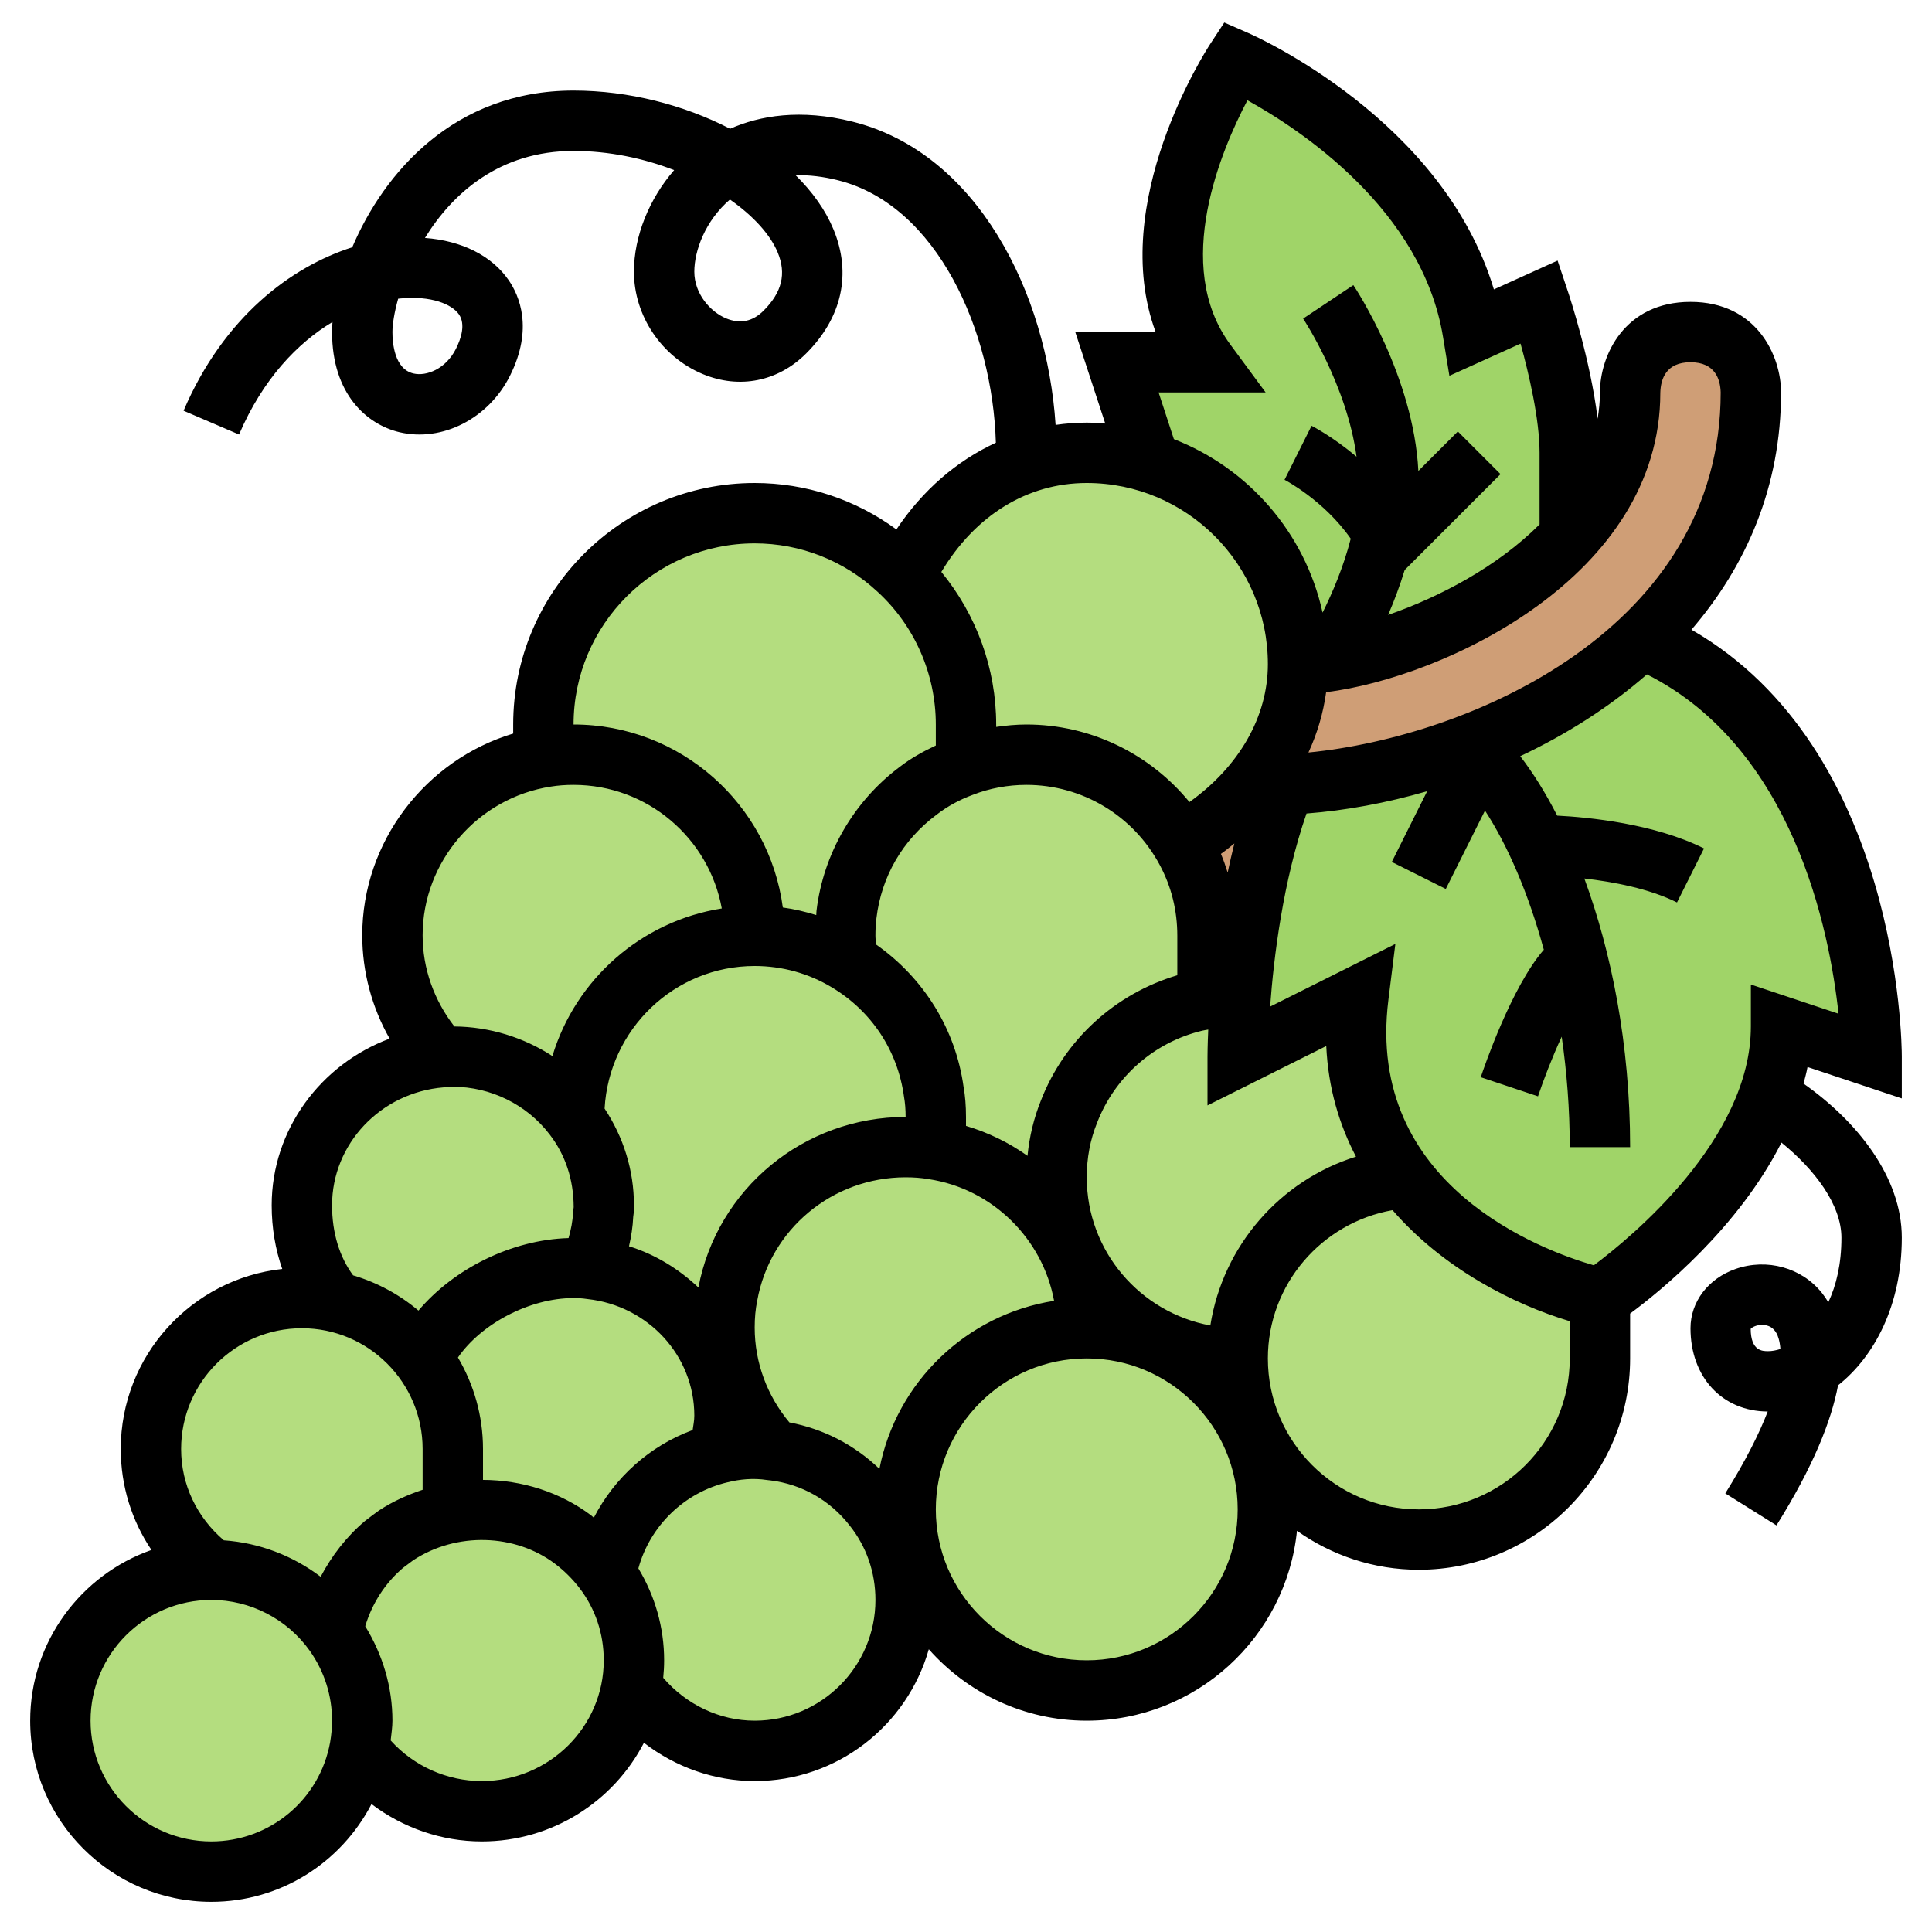
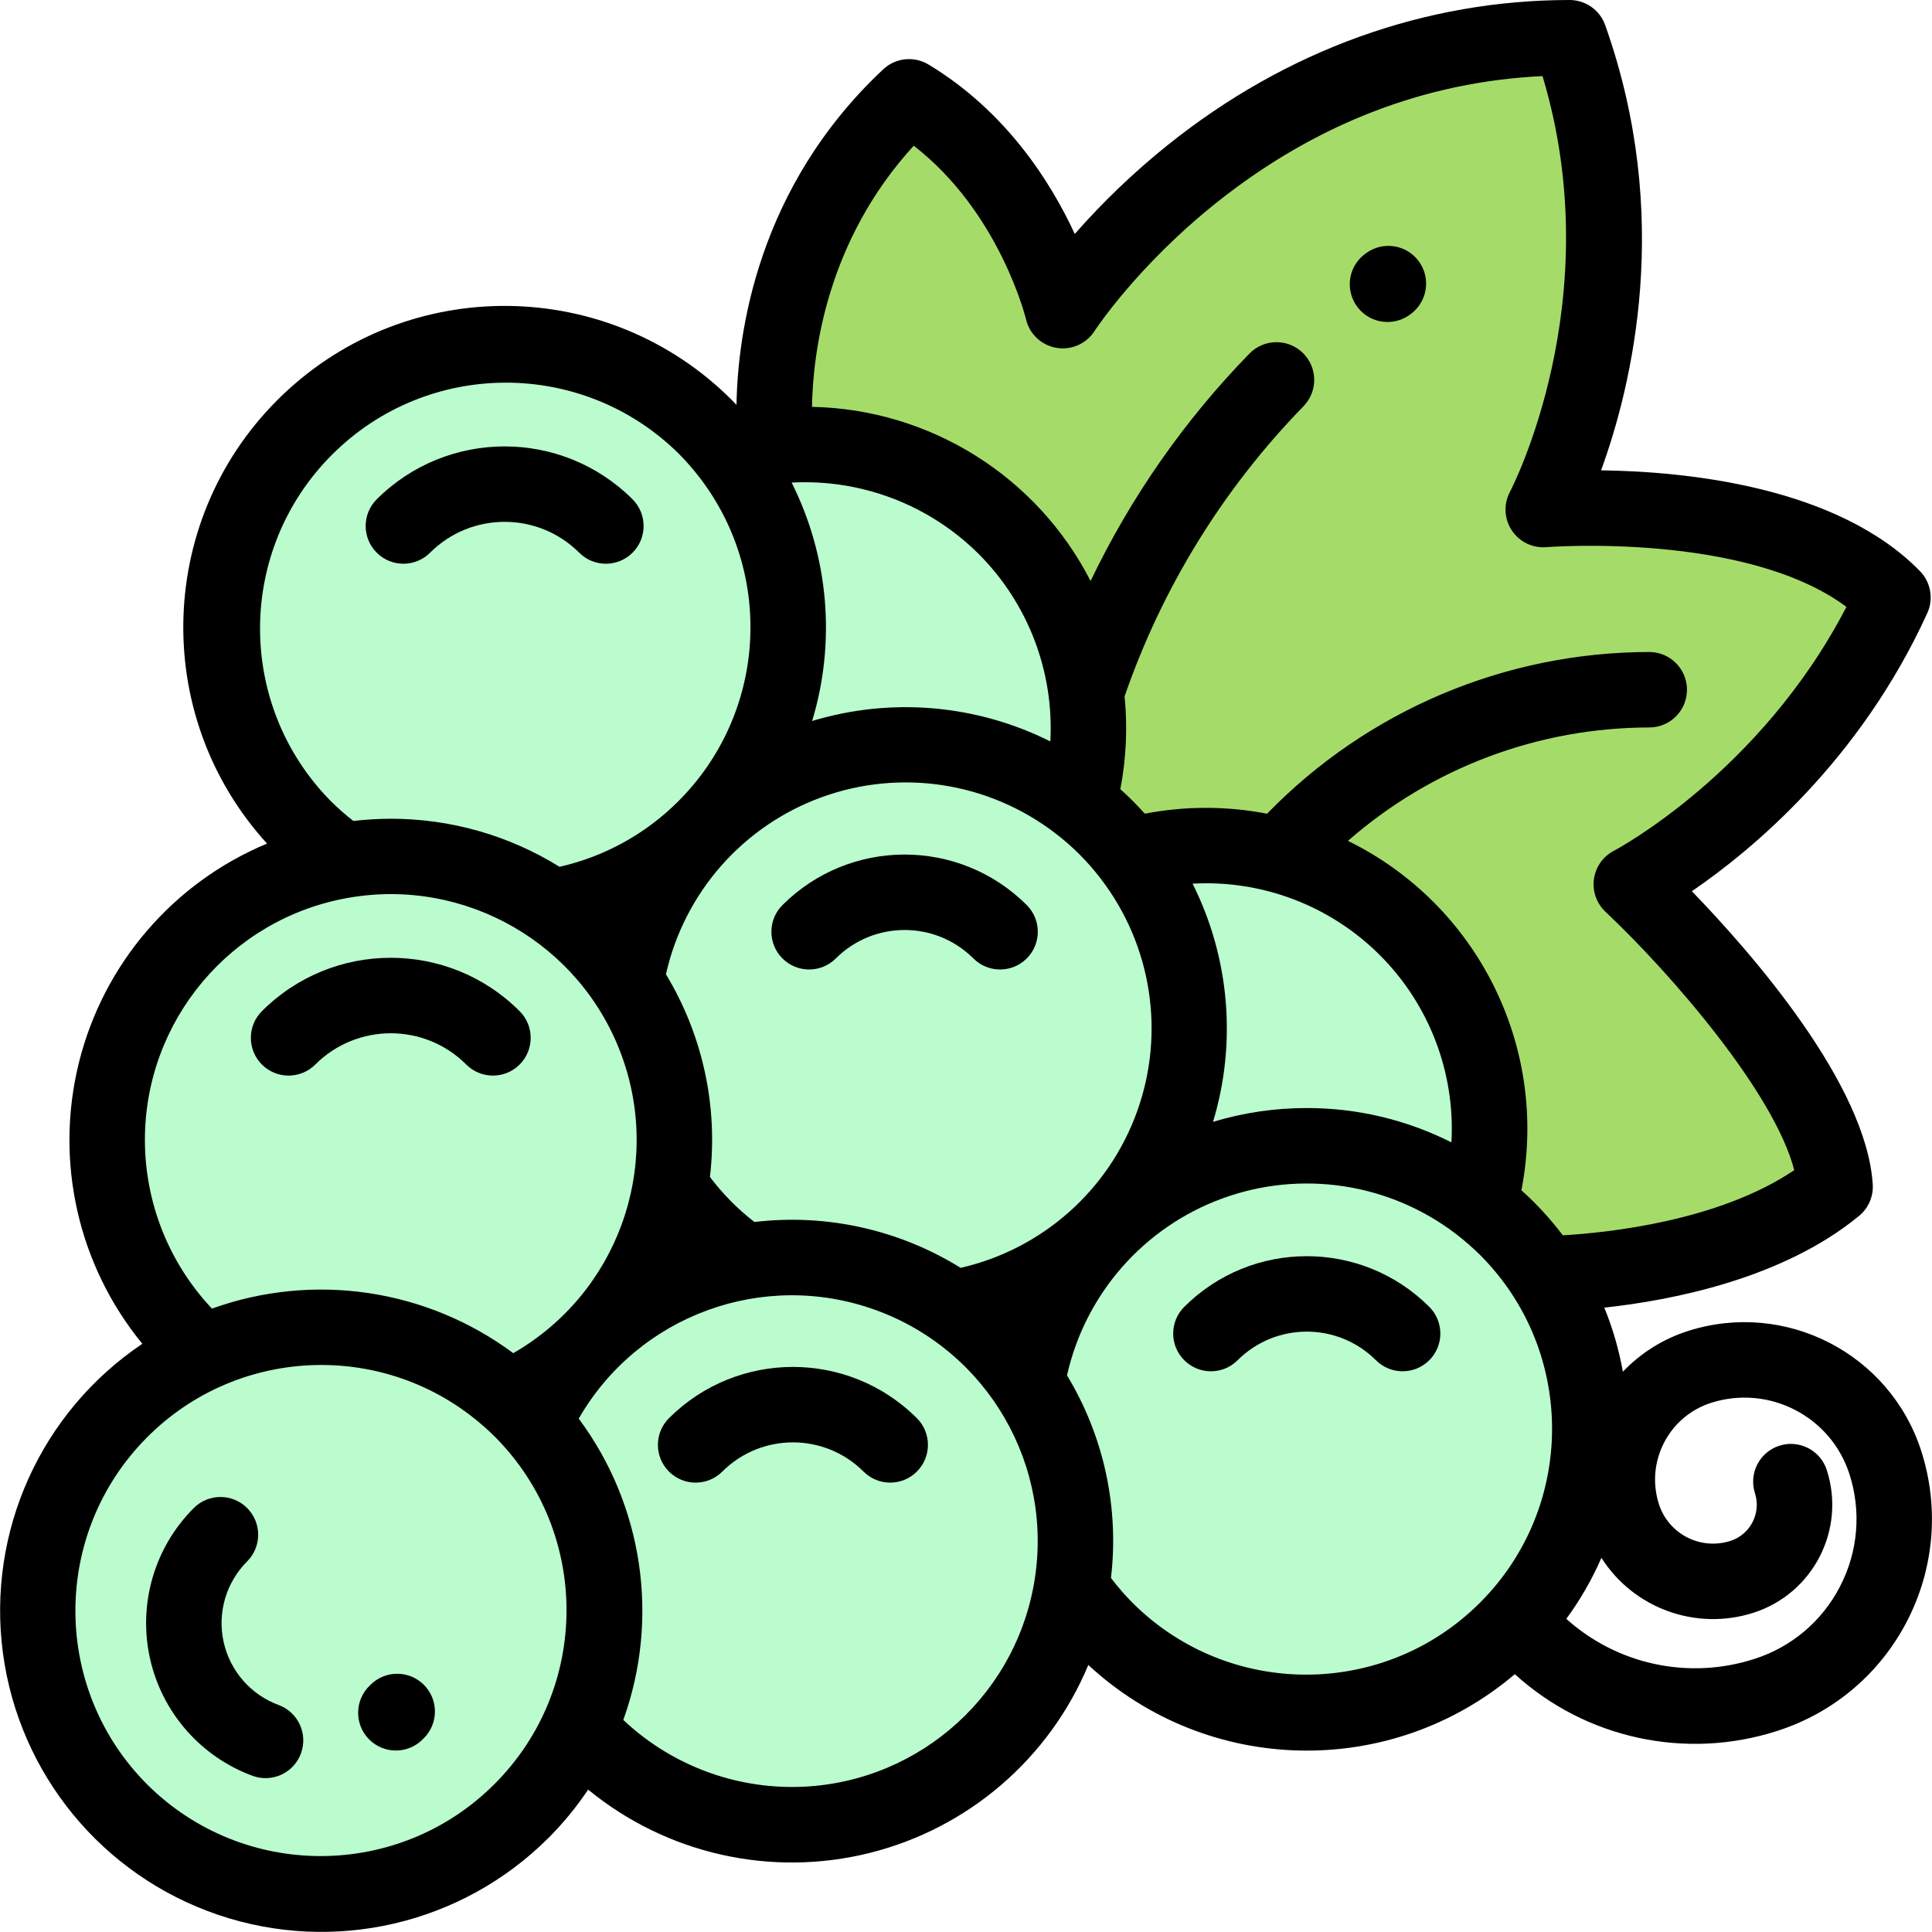
- <svg xmlns="http://www.w3.org/2000/svg" id="Layer_5" enable-background="new 0 0 64 64" height="512" viewBox="0 0 64 64" width="512">
-   <g fill="#b4dd7f">
-     <path d="m11.08 54.11c.58.82.92 1.81.92 2.89 0 .3-.03.6-.08.89 0 .02-.01.05-.02.07-.44 2.31-2.47 4.04-4.9 4.04-2.76 0-5-2.24-5-5s2.24-5 5-5c1.64 0 3.11.79 4.02 2.03.02.02.04.05.06.08z" />
-     <path d="m35.4 41.37c-.84-1.71-2.47-2.97-4.42-3.28l.02-.09s0-.63 0-1c0-.29-.02-.57-.07-.85-.25-1.83-1.34-3.39-2.86-4.3-.05-.28-.07-.56-.07-.85 0-.24.01-.47.04-.7.2-1.68 1.08-3.14 2.37-4.1.44-.34.93-.61 1.45-.8.08-.03.16-.06.25-.08.59-.21 1.23-.32 1.89-.32 2.18 0 4.1 1.17 5.15 2.92.05.09.1.17.15.26.45.84.7 1.8.7 2.82v2l.01.09c-.14.02-.28.05-.42.08-1.92.46-3.48 1.85-4.18 3.66-.27.67-.41 1.4-.41 2.17 0 .83.17 1.62.47 2.34z" />
-     <path d="m21 55c0 .34-.03.67-.1.99-.46 2.29-2.5 4.01-4.94 4.01-1.66 0-3.14-.8-4.06-2.04.01-.02.02-.05.02-.07.05-.29.08-.59.08-.89 0-1.08-.34-2.07-.92-2.89-.02-.03-.04-.06-.06-.08.22-1.15.85-2.15 1.71-2.88.13-.1.27-.2.41-.3.55-.37 1.19-.63 1.88-.76.3-.06.62-.09.94-.09 1.14 0 2.19.37 3.02 1 .39.29.72.62 1.01 1 .64.83 1.01 1.87 1.01 3z" />
-     <path d="m24 46.89c0-2.51-1.94-4.58-4.43-4.85h-.01l.01-.1c.24-.54.39-1.13.41-1.74.02-.09.02-.19.02-.27 0-1.12-.37-2.14-1-2.96.02-3.3 2.7-5.97 6-5.97 1.12 0 2.18.31 3.07.85 1.52.91 2.61 2.47 2.86 4.3.05.28.07.56.07.85v1l-.02.09c-.03-.01-.05-.02-.08-.02-.29-.05-.59-.07-.9-.07-2.94 0-5.4 2.12-5.9 4.91-.07.34-.1.7-.1 1.07 0 1.55.59 2.96 1.57 4.02v.04c-.19-.03-.38-.04-.57-.04-.39 0-.77.04-1.13.13v-.13c.09-.35.13-.72.13-1.11z" />
-     <path d="m34 25c-.66 0-1.3.11-1.89.32l-.11-.32v-1c0-1.94-.79-3.69-2.06-4.94l.06-.06c1.15-2.29 3.26-4 6-4 .66 0 1.3.09 1.91.27 2.94.82 5.09 3.52 5.09 6.73 0 2.62-1.72 4.72-3.85 5.92-1.05-1.75-2.97-2.92-5.15-2.92z" />
-     <path d="m35.4 41.37c.38.79.6 1.68.6 2.61v.02c-3.31 0-6 2.69-6 6 0 .57.08 1.11.23 1.63l-.39.1c-.18-.68-.5-1.3-.92-1.83-.8-1.02-1.98-1.71-3.34-1.86h-.01v-.04c-.98-1.06-1.57-2.47-1.57-4.02 0-.37.03-.73.1-1.07.5-2.79 2.96-4.91 5.9-4.91.31 0 .61.02.9.07.03 0 .05.01.08.02 1.95.31 3.58 1.57 4.42 3.28z" />
-     <path d="m25.58 48.04c1.36.15 2.54.84 3.34 1.86.42.53.74 1.15.92 1.83.1.41.16.83.16 1.27 0 2.76-2.24 5-5 5-1.63 0-3.09-.79-4-2l-.1-.01c.07-.32.1-.65.1-.99 0-1.13-.37-2.17-1.01-3l.14-.13c.43-1.85 1.89-3.31 3.74-3.74.36-.09.74-.13 1.13-.13.19 0 .38.01.57.04z" />
-     <path d="m19.98 40.2c-.02.61-.17 1.2-.41 1.74l-.01.1c-.19-.03-.37-.04-.56-.04-2.03 0-4.22 1.3-5 3-.73-.96-1.79-1.66-3.01-1.9l.01-.1c-.68-.84-1-1.91-1-3.07 0-2.58 2-4.69 4.56-4.9.14-.02.29-.03.44-.03 1.63 0 3.09.78 4 1.97.63.82 1 1.84 1 2.96 0 .08 0 .18-.02.27z" />
-     <path d="m15 48v2l.02.09c-.69.13-1.33.39-1.88.76-.14.1-.28.2-.41.3-.86.73-1.49 1.73-1.71 2.88-.91-1.24-2.38-2.03-4.02-2.03-1.21-.91-2-2.36-2-4 0-2.76 2.24-5 5-5 .34 0 .67.03.99.1 1.22.24 2.28.94 3.01 1.9.63.83 1 1.87 1 3z" />
-     <path d="m19 25c-.31 0-.61.02-.91.07-.02 0-.05.01-.07.01l-.02-.08s0-.63 0-1c0-3.87 3.13-7 7-7 1.84 0 3.49.7 4.74 1.86.07.06.13.13.2.2 1.27 1.25 2.06 3 2.06 4.94v1l.11.32c-.09.02-.17.05-.25.08-.52.19-1.01.46-1.45.8-1.29.96-2.17 2.42-2.37 4.1-.03.23-.04.46-.04.7 0 .29.02.57.07.85-.89-.54-1.95-.85-3.07-.85v-.02c0-3.3-2.69-5.98-6-5.98z" />
-     <path d="m23.87 48.13c-1.85.43-3.31 1.89-3.74 3.74l-.14.13c-.29-.38-.62-.71-1.01-1-.83-.63-1.88-1-3.02-1-.32 0-.64.03-.94.09l-.02-.09v-2c0-1.13-.37-2.17-1-3 .78-1.7 2.97-3 5-3 .19 0 .37.01.56.04h.01c2.49.27 4.43 2.34 4.43 4.85 0 .39-.04.76-.13 1.11z" />
-     <path d="m53 43v2c0 3.31-2.69 6-6 6s-6-2.69-6-6c0-3.15 2.44-5.75 5.54-5.98 2.35 3.06 6.46 3.98 6.46 3.98z" />
-     <path d="m42 50c0 3.31-2.69 6-6 6-2.75 0-5.07-1.85-5.77-4.37-.15-.52-.23-1.06-.23-1.63 0-3.31 2.69-6 6-6s6 2.69 6 6z" />
-     <path d="m41.1 33c-.1 1.21-.1 2-.1 2l4-2c-.32 2.59.4 4.56 1.54 6.02-3.1.23-5.54 2.83-5.54 5.98-2.48 0-4.62-1.51-5.53-3.66-.3-.72-.47-1.51-.47-2.34 0-.77.14-1.5.41-2.17.7-1.81 2.26-3.2 4.18-3.66.14-.03.28-.06.42-.08.32-.06.65-.09.99-.09z" />
-     <path d="m14.56 35c-.97-1.06-1.56-2.46-1.56-4.02 0-2.97 2.17-5.43 5.02-5.89v-.01c.02 0 .05-.01.07-.01.3-.05.6-.07.91-.07 3.31 0 6 2.68 6 5.98v.02c-3.3 0-5.98 2.67-6 5.97-.91-1.19-2.37-1.97-4-1.97-.15 0-.3.01-.44.03z" />
+ <svg xmlns="http://www.w3.org/2000/svg" width="512" height="511.984" viewBox="0 0 512 511.984">
+   <g id="whg3" transform="translate(0 -0.012)">
+     <g id="Group_1" data-name="Group 1">
+       <path id="Path_1" data-name="Path 1" d="M53.871,358.508A75.189,75.189,0,0,1,134.8,370.5a75.173,75.173,0,1,0-80.927-11.99Z" fill="#bafcce" />
+       <path id="Path_2" data-name="Path 2" d="M153.478,458.114a75.189,75.189,0,0,0-11.99-80.927,75.173,75.173,0,1,1,11.99,80.927Z" fill="#bafcce" />
+       <path id="Path_3" data-name="Path 3" d="M91,228.052a75.549,75.549,0,0,1,12.559-1.065,74.784,74.784,0,0,1,42.724,13.336,75.145,75.145,0,1,0-65.7-20.942A75.624,75.624,0,0,0,91,228.052Z" fill="#bafcce" />
+       <path id="Path_4" data-name="Path 4" d="M197.282,334.334a75.1,75.1,0,0,1,55.291,12.277A75.157,75.157,0,1,0,165.9,260.158a75.165,75.165,0,0,1,11.786,54.359,74.786,74.786,0,0,0,19.592,19.817Z" fill="#bafcce" />
+       <path id="Path_5" data-name="Path 5" d="M285.77,212.915a75.141,75.141,0,0,0-92.427-92.426,75.154,75.154,0,0,1-6.466,98.892A75.155,75.155,0,0,1,285.77,212.915Z" fill="#bafcce" />
+       <path id="Path_6" data-name="Path 6" d="M392.057,319.2a75.141,75.141,0,0,0-92.427-92.427,75.154,75.154,0,0,1-6.466,98.892A75.156,75.156,0,0,1,392.057,319.2Z" fill="#bafcce" />
+       <path id="Path_7" data-name="Path 7" d="M399.452,325.669a75.137,75.137,0,0,0-127.261,40.777A74.812,74.812,0,0,1,285,408.432a75.693,75.693,0,0,1-1.03,12.367,75.156,75.156,0,1,0,115.478-95.13Z" fill="#bafcce" />
+     </g>
+     <path id="Path_8" data-name="Path 8" d="M432.314,234.352s45.335-23.334,69.336-76c-28-28.668-92.671-23.3-92.671-23.3s31-57.539,6.988-125.042c-87.992,0-134.327,72.336-134.327,72.336S272.973,45.01,240.9,25.67c-42,39.335-35.336,92.121-35.336,92.121l.346.374a75.1,75.1,0,0,1,81.4,87.873L305.3,225.46a75.123,75.123,0,0,1,86.771,93.673l.293.316a74.524,74.524,0,0,1,16.782,18.117l.006.007s49.159,0,77.16-23.057C484.317,283.342,432.314,234.352,432.314,234.352Z" fill="#a5dc69" />
+     <path id="Path_18" data-name="Path 18" d="M75.153,0A75.153,75.153,0,1,1,0,75.153,75.153,75.153,0,0,1,75.153,0Z" transform="translate(9.962 351.725)" fill="#bafcce" />
+     <path id="Path_9" data-name="Path 9" d="M98.173,446.52l-.241.236a10,10,0,0,0,13.961,14.324l.452-.447A10,10,0,1,0,98.173,446.52Z" />
+     <path id="Path_10" data-name="Path 10" d="M73.9,451.88a23.132,23.132,0,0,1-8.41-38.077,10,10,0,0,0-14.143-14.144,43.137,43.137,0,0,0,15.7,71.009A10,10,0,0,0,73.9,451.88Z" />
+     <path id="Path_11" data-name="Path 11" d="M113.974,146.478a27.975,27.975,0,0,1,39.518,0,10,10,0,1,0,14.142-14.144,48,48,0,0,0-67.8,0,10,10,0,0,0,14.144,14.144Z" />
+     <path id="Path_12" data-name="Path 12" d="M313.838,346.343a10,10,0,0,0,14.144,14.144,25.949,25.949,0,0,1,36.654,0,10,10,0,0,0,14.142-14.144A45.973,45.973,0,0,0,313.838,346.343Z" />
+     <path id="Path_13" data-name="Path 13" d="M221.5,254.009a25.81,25.81,0,0,1,36.458,0A10,10,0,0,0,272.1,239.865a45.832,45.832,0,0,0-64.742,0A10,10,0,0,0,221.5,254.009Z" />
+     <path id="Path_14" data-name="Path 14" d="M123.566,282.127a10,10,0,0,0,14.142-14.144,48.29,48.29,0,0,0-68.3,0,10,10,0,0,0,14.143,14.144,28.292,28.292,0,0,1,40.012,0Z" />
+     <path id="Path_15" data-name="Path 15" d="M177.28,375.849a10,10,0,0,0,14.143,14.144,26.491,26.491,0,0,1,37.42,0,10,10,0,1,0,14.142-14.144A46.513,46.513,0,0,0,177.28,375.849Z" />
+     <path id="Path_16" data-name="Path 16" d="M509.153,384.546a49.223,49.223,0,0,0-61.841-31.8,41.072,41.072,0,0,0-17.229,10.783,84.335,84.335,0,0,0-4.923-16.978c18-1.956,47.29-7.663,67.514-24.317a10,10,0,0,0,3.623-8.36c-1.7-26.557-31.955-61.15-47.934-77.679,15.889-10.857,44.56-34.578,62.388-73.7a10,10,0,0,0-1.946-11.134c-21.974-22.5-62.085-26.41-84.5-26.705,8.194-22.483,19.078-67.409,1.081-118A10,10,0,0,0,415.968.012c-38.275,0-75.071,13.266-106.412,38.362a195.624,195.624,0,0,0-24.727,23.639c-6.4-13.823-18.244-32.528-38.762-44.9a10,10,0,0,0-12,1.265C200.724,49.6,195.5,88.238,195.178,107.32c-.413-.43-.81-.871-1.232-1.294A85.155,85.155,0,0,0,70.765,223.568,85.118,85.118,0,0,0,37.727,356.133,85.149,85.149,0,1,0,145.332,487.1h0a85.232,85.232,0,0,0,10.532-12.826,85.117,85.117,0,0,0,132.551-33.026,85.185,85.185,0,0,0,113.034,2.436,70.977,70.977,0,0,0,69.571,15.028,58.97,58.97,0,0,0,38.133-74.161ZM346.308,293.655a85.44,85.44,0,0,0-24.844,3.663,85.587,85.587,0,0,0-5.419-63.127,65.062,65.062,0,0,1,68.6,68.561A84.772,84.772,0,0,0,346.308,293.655Zm-146.374,30.2a62.9,62.9,0,0,1-11.791-11.938,84.715,84.715,0,0,0-11.663-53.714,65.109,65.109,0,0,1,103.078-37.453l.046.035a63.521,63.521,0,0,1,12.154,12.154l.034.044a65.108,65.108,0,0,1-37.208,103.023,84.651,84.651,0,0,0-54.65-12.151Zm59.464-177A65.3,65.3,0,0,1,278.352,196.5a85.574,85.574,0,0,0-63.126-5.418,85.621,85.621,0,0,0-5.433-63.18A65.3,65.3,0,0,1,259.4,146.859ZM242.147,38.627c22.767,17.608,29.685,45.7,29.752,45.98a10.005,10.005,0,0,0,18.152,3.147c.111-.172,11.322-17.348,32.554-34.209C348.64,32.87,377.6,21.664,408.783,20.178c17.876,59.347-8.341,109.626-8.608,110.128a10,10,0,0,0,9.624,14.71c.561-.048,52.827-4.037,79.524,15.82-22.8,44.063-61.2,64.421-61.586,64.622a10,10,0,0,0-2.281,16.17c17.48,16.469,44.8,48.087,50.036,68.491-20.125,13.574-49.641,16.591-61.318,17.261a86.418,86.418,0,0,0-7.652-8.784c-1.087-1.087-2.2-2.134-3.336-3.154a84.989,84.989,0,0,0-45.962-92.594A121.3,121.3,0,0,1,437.067,192.8a10,10,0,0,0,0-20,141.306,141.306,0,0,0-101.281,42.857,85.344,85.344,0,0,0-32.394-.011q-1.527-1.7-3.156-3.336t-3.336-3.156a85.215,85.215,0,0,0,1.129-24.6,206.908,206.908,0,0,1,47.42-76.888,10,10,0,0,0-14.34-13.945,226.553,226.553,0,0,0-42.091,60.261,84.864,84.864,0,0,0-73.83-46.15C215.434,93.47,219.054,63.877,242.147,38.627ZM87.66,212.31A65.156,65.156,0,0,1,179.8,120.166a66.133,66.133,0,0,1,5.537,6.314c.092.122.185.243.282.361a65.148,65.148,0,0,1-5.814,85.465l-.005.005-.006.006a64.645,64.645,0,0,1-31.507,17.407,84.638,84.638,0,0,0-44.732-12.737,85.674,85.674,0,0,0-9.9.594A64.992,64.992,0,0,1,87.66,212.31ZM38.4,302.144a65.156,65.156,0,1,1,97.619,56.472,85.383,85.383,0,0,0-79.849-11.807A65.175,65.175,0,0,1,38.4,302.144Zm.642,170.8a65.152,65.152,0,0,1,89.239-94.864l.078.067c.961.854,1.908,1.731,2.829,2.652a65.157,65.157,0,0,1-92.146,92.145Zm170.8.635a65.168,65.168,0,0,1-44.659-17.764,85.385,85.385,0,0,0-11.812-79.856,65.149,65.149,0,1,1,56.471,97.62Zm90.394-48.7a65.425,65.425,0,0,1-5.815-6.688,84.618,84.618,0,0,0-11.655-53.7,65.131,65.131,0,0,1,102.951-37.567c.109.09.221.176.335.262a66.15,66.15,0,0,1,6.328,5.548,65.156,65.156,0,0,1-92.144,92.144Zm187.423-4.512a38.706,38.706,0,0,1-22.747,19.283,51.029,51.029,0,0,1-49.822-10.625,84.361,84.361,0,0,0,9.3-16.169,35.089,35.089,0,0,0,40.3,14.551,30.055,30.055,0,0,0,19.436-37.8,10,10,0,0,0-19.045,6.112,10.055,10.055,0,0,1-6.5,12.645,15.068,15.068,0,0,1-18.952-9.743,21.36,21.36,0,0,1,13.8-26.834,29.208,29.208,0,0,1,36.686,18.863A38.7,38.7,0,0,1,487.659,420.374Z" />
+     <path id="Path_17" data-name="Path 17" d="M367.716,85.344a9.955,9.955,0,0,0,5.849-1.9l.227-.163a10,10,0,0,0-11.714-16.212l-.227.163a10,10,0,0,0,5.865,18.108Z" />
  </g>
-   <path d="m43 22c0-3.21-2.15-5.91-5.09-6.73l.07-.27-.98-3h2.95c-2.95-4 .98-10 .98-10s6.88 3 7.86 9l2.21-1s1 3 1 5v2.8c-2.18 2.38-5.67 3.75-7.93 4.1-.4.07-.76.1-1.07.1z" fill="#a0d468" />
-   <path d="m41.1 33c.14-1.84.52-4.64 1.47-7.01 3.67-.15 8.56-1.69 11.84-4.82 7.59 3.21 7.59 13.83 7.59 13.83l-3-1c0 .8-.15 1.58-.41 2.32-1.36 3.86-5.59 6.68-5.59 6.68s-4.11-.92-6.46-3.98c-1.14-1.46-1.86-3.43-1.54-6.02l-4 2s0-.79.1-2z" fill="#a0d468" />
-   <path d="m39.15 27.92c2.13-1.2 3.85-3.3 3.85-5.92.31 0 .67-.03 1.07-.1 2.26-.35 5.75-1.72 7.93-4.1 1.2-1.3 2-2.9 2-4.8 0 0 0-2 2-2s2 2 2 2c0 3.43-1.46 6.14-3.59 8.17-3.28 3.13-8.17 4.67-11.84 4.82-.95 2.37-1.33 5.17-1.47 7.01-.04 0-.07 0-.1 0-.34 0-.67.03-.99.09l-.01-.09c0-1 0-1.23 0-2 0-1.02-.25-1.98-.7-2.82-.05-.09-.1-.17-.15-.26z" fill="#cf9e76" />
-   <path d="m63 36.387v-1.387c0-.444-.09-10.193-6.968-14.141 1.809-2.103 2.968-4.731 2.968-7.859 0-1.206-.799-3-3-3s-3 1.794-3 3c0 .3-.031.589-.077.872-.234-1.946-.939-4.081-.975-4.188l-.351-1.052-2.11.955c-1.687-5.62-7.877-8.381-8.158-8.503l-.773-.338-.463.707c-.155.237-3.394 5.268-1.811 9.547h-2.662l.993 3.031c-.203-.015-.406-.031-.613-.031-.349 0-.693.027-1.032.076-.286-4.366-2.583-9.01-6.726-10.046-1.73-.433-3.072-.2-4.057.235-1.523-.787-3.357-1.265-5.185-1.265-3.966 0-6.286 2.734-7.331 5.191-2.018.644-4.253 2.3-5.588 5.415l1.838.788c.787-1.836 1.933-3.029 3.095-3.727-.009.117-.014.228-.014.333 0 2.057 1.154 3.063 2.235 3.318 1.416.334 2.951-.454 3.659-1.871.782-1.564.308-2.656-.045-3.167-.561-.814-1.56-1.308-2.772-1.398.914-1.482 2.475-2.882 4.923-2.882 1.178 0 2.323.245 3.332.635-.828.954-1.332 2.193-1.332 3.365 0 1.463.92 2.828 2.288 3.395 1.21.501 2.487.244 3.419-.688 1.188-1.188 1.509-2.647.903-4.109-.265-.64-.697-1.245-1.254-1.793.438-.012.91.043 1.401.166 3.305.826 5.127 5.027 5.232 8.695-1.293.597-2.429 1.575-3.294 2.872-1.358-.994-2.992-1.538-4.695-1.538-4.411 0-8 3.589-8 8v.3c-2.906.872-5 3.589-5 6.682 0 1.215.32 2.389.907 3.424-2.277.845-3.907 3.014-3.907 5.52 0 .755.123 1.462.35 2.11-3.004.326-5.35 2.875-5.35 5.964 0 1.218.361 2.37 1.017 3.344-2.335.821-4.017 3.043-4.017 5.656 0 3.309 2.691 6 6 6 2.288 0 4.297-1.294 5.307-3.238 1.041.787 2.318 1.238 3.653 1.238 2.339 0 4.368-1.331 5.371-3.268 1.043.806 2.333 1.268 3.669 1.268 2.742 0 5.054-1.85 5.768-4.366 1.283 1.447 3.15 2.366 5.232 2.366 3.62 0 6.607-2.763 6.964-6.291 1.142.81 2.533 1.291 4.036 1.291 3.859 0 7-3.14 7-7v-1.486c1.03-.762 3.59-2.847 5.013-5.664 1.103.892 1.987 2.061 1.987 3.15 0 .877-.173 1.584-.434 2.139-.067-.113-.14-.217-.215-.312-.67-.836-1.818-1.155-2.861-.79-.905.318-1.49 1.088-1.49 1.963 0 1.619 1.051 2.752 2.558 2.759-.276.717-.718 1.61-1.405 2.711l1.695 1.06c1.217-1.946 1.818-3.461 2.04-4.639 1.204-.954 2.112-2.655 2.112-4.891 0-2.015-1.491-3.865-3.255-5.104.046-.182.098-.363.132-.55zm-47.797-25.973c.226.328.071.8-.098 1.139-.334.668-.977.921-1.41.819-.628-.148-.695-1.009-.695-1.372 0-.253.06-.643.19-1.105.024-.003.05-.005.074-.008 1.023-.099 1.708.193 1.939.527zm10.09-.121c-.36.359-.776.445-1.239.254-.524-.217-1.054-.818-1.054-1.547 0-.7.366-1.692 1.18-2.391.773.542 1.337 1.161 1.583 1.755.291.704.142 1.317-.47 1.929zm33.278 34.466c-.186 0-.571 0-.577-.736.023-.039.168-.134.376-.134h.015c.211.004.368.1.468.284.036.067.104.229.126.515-.147.048-.285.071-.408.071zm-3.571-31.747c.012-.462.194-1.012 1-1.012s.988.55 1 1c0 7.799-8.26 11.4-13.656 11.928.294-.637.491-1.307.586-1.998 3.928-.488 11.07-3.846 11.07-9.918zm-25.868 35.646c-.825-.792-1.851-1.324-2.982-1.538-.734-.878-1.15-1.978-1.15-3.144 0-.317.026-.608.084-.89.425-2.367 2.492-4.086 4.916-4.086.274 0 .514.018.753.059 2.124.316 3.788 1.98 4.165 4.033-2.906.454-5.226 2.695-5.786 5.566zm-9.461 1.618c-.03-.024-.055-.051-.086-.075-1.031-.776-2.298-1.172-3.585-1.178v-1.023c0-1.106-.306-2.14-.83-3.03.773-1.12 2.374-1.97 3.83-1.97.14 0 .278.006.461.033 2.018.222 3.539 1.882 3.539 3.861 0 .174-.034.32-.055.478-1.419.522-2.587 1.571-3.274 2.904zm5.329-18.276c.908 0 1.791.244 2.557.708 1.311.785 2.179 2.088 2.389 3.62.036.202.054.422.054.672-3.372 0-6.248 2.383-6.864 5.65-.648-.611-1.421-1.093-2.3-1.366.075-.322.125-.647.14-.974.024-.152.024-.288.024-.384 0-1.161-.347-2.254-.972-3.203.147-2.626 2.31-4.723 4.972-4.723zm4-1c0-.195.007-.383.033-.582.164-1.377.865-2.59 1.989-3.427.357-.277.755-.496 1.204-.661.549-.216 1.163-.33 1.774-.33 1.852 0 3.544 1.016 4.418 2.653.387.72.582 1.509.582 2.347v1.306c-2.062.613-3.739 2.138-4.518 4.149-.234.58-.382 1.195-.445 1.833-.613-.436-1.299-.772-2.037-.991v-.297c0-.372-.028-.708-.079-.985-.262-1.92-1.315-3.612-2.897-4.725-.007-.098-.024-.182-.024-.29zm11.668-2.096c-.066-.21-.138-.416-.223-.618.157-.109.297-.229.445-.345-.081.322-.154.643-.222.963zm-.574 15.004c-2.325-.428-4.094-2.461-4.094-4.908 0-.637.113-1.241.343-1.809.591-1.528 1.893-2.668 3.484-3.049.065-.016.132-.023.198-.036-.023.509-.025.84-.025.894v1.618l3.934-1.967c.065 1.392.431 2.606.985 3.665-2.509.783-4.408 2.945-4.825 5.592zm-1.714-30.908h3.546l-1.174-1.593c-1.931-2.621-.287-6.458.571-8.085 1.741.962 5.788 3.619 6.479 7.84l.211 1.287 2.357-1.066c.276.998.63 2.501.63 3.617v2.372c-1.404 1.404-3.318 2.408-5.016 2.997.194-.451.385-.951.548-1.487l3.175-3.175-1.414-1.414-1.308 1.308c-.156-3.119-2.067-6.029-2.153-6.156l-1.664 1.109c.017.024 1.455 2.212 1.769 4.575-.777-.656-1.44-.999-1.49-1.024l-.895 1.789c.014.007 1.311.683 2.193 1.951-.241.94-.61 1.802-.933 2.449-.576-2.637-2.455-4.786-4.926-5.747zm-2.38 3c3.309 0 6 2.691 6 6 0 1.747-.958 3.397-2.598 4.569-1.316-1.603-3.279-2.569-5.402-2.569-.335 0-.67.032-1 .08v-.08c0-1.856-.658-3.643-1.817-5.054 1.123-1.874 2.846-2.946 4.817-2.946zm-11 2c1.511 0 2.953.566 4.065 1.598 1.23 1.124 1.935 2.728 1.935 4.402v.696c-.422.198-.828.424-1.187.702-1.531 1.14-2.54 2.883-2.765 4.771-.006.047-.004.097-.008.144-.362-.111-.73-.2-1.108-.251-.453-3.415-3.386-6.062-6.932-6.062 0-3.309 2.691-6 6-6zm-6.746 8.056c.227-.037.472-.056.746-.056 2.452 0 4.487 1.77 4.91 4.094-2.67.42-4.844 2.349-5.611 4.889-.956-.621-2.085-.97-3.247-.98-.669-.862-1.052-1.913-1.052-3.021 0-2.439 1.823-4.556 4.254-4.926zm-3.557 9.964c.097-.014.199-.02.303-.02 1.253 0 2.451.589 3.208 1.581.518.673.792 1.484.796 2.407l-.022.181c-.01.28-.068.563-.148.844-1.885.054-3.797 1.013-4.972 2.402-.626-.528-1.36-.929-2.165-1.167-.451-.613-.697-1.407-.697-2.322 0-2.022 1.599-3.735 3.697-3.906zm-4.697 7.98c2.206 0 4 1.794 4 4v1.351c-.499.167-.987.384-1.443.684-.145.103-.279.205-.469.351-.615.52-1.101 1.154-1.466 1.846-.924-.701-2.035-1.125-3.207-1.207-.892-.762-1.415-1.842-1.415-3.025 0-2.206 1.794-4 4-4zm.936 13.713c-.342 1.905-1.998 3.287-3.936 3.287-2.206 0-4-1.794-4-4s1.794-4 4-4c1.292 0 2.513.631 3.264 1.687.481.682.736 1.481.736 2.313 0 .225-.022.467-.064.713zm5.024 1.287c-1.157 0-2.254-.497-3.018-1.345.024-.221.058-.446.058-.655 0-1.115-.321-2.183-.901-3.129.223-.745.655-1.428 1.254-1.935.118-.09.237-.18.334-.25 1.436-.944 3.375-.881 4.694.112.311.235.579.501.817.81.525.686.802 1.513.802 2.392 0 2.206-1.812 4-4.04 4zm9.04-2c-1.167 0-2.272-.537-3.03-1.421.019-.191.03-.384.03-.579 0-1.093-.303-2.129-.853-3.046.384-1.406 1.523-2.519 2.965-2.854.38-.095.841-.146 1.301-.072l.109.012c1.037.128 1.963.651 2.616 1.484.564.705.862 1.561.862 2.476 0 2.206-1.794 4-4 4zm11-2c-2.757 0-5-2.243-5-5s2.243-5 5-5 5 2.243 5 5-2.243 5-5 5zm11-5c-2.757 0-5-2.243-5-5 0-2.459 1.788-4.497 4.13-4.912 1.688 1.947 4.026 3.126 5.87 3.679v1.233c0 2.757-2.243 5-5 5zm5.798-8.085c-1.668-.479-7.576-2.624-6.806-8.791l.231-1.854-4.148 2.075c.117-1.621.428-4.16 1.205-6.396 1.294-.099 2.648-.348 3.997-.739l-1.172 2.343 1.789.895 1.298-2.596c.743 1.141 1.436 2.725 1.949 4.609-1.07 1.229-1.985 3.908-2.089 4.223l1.896.633c.179-.536.466-1.285.785-1.976.168 1.162.267 2.388.267 3.659h2c0-3.42-.625-6.471-1.517-8.899.938.108 2.142.33 3.07.794l.895-1.789c-1.649-.824-3.834-1.034-4.864-1.087-.392-.767-.806-1.425-1.225-1.969 1.514-.713 2.947-1.618 4.197-2.71 4.845 2.44 6.051 8.477 6.348 11.241l-2.904-.968v1.387c0 3.741-3.979 7.001-5.202 7.915z" />
</svg>
